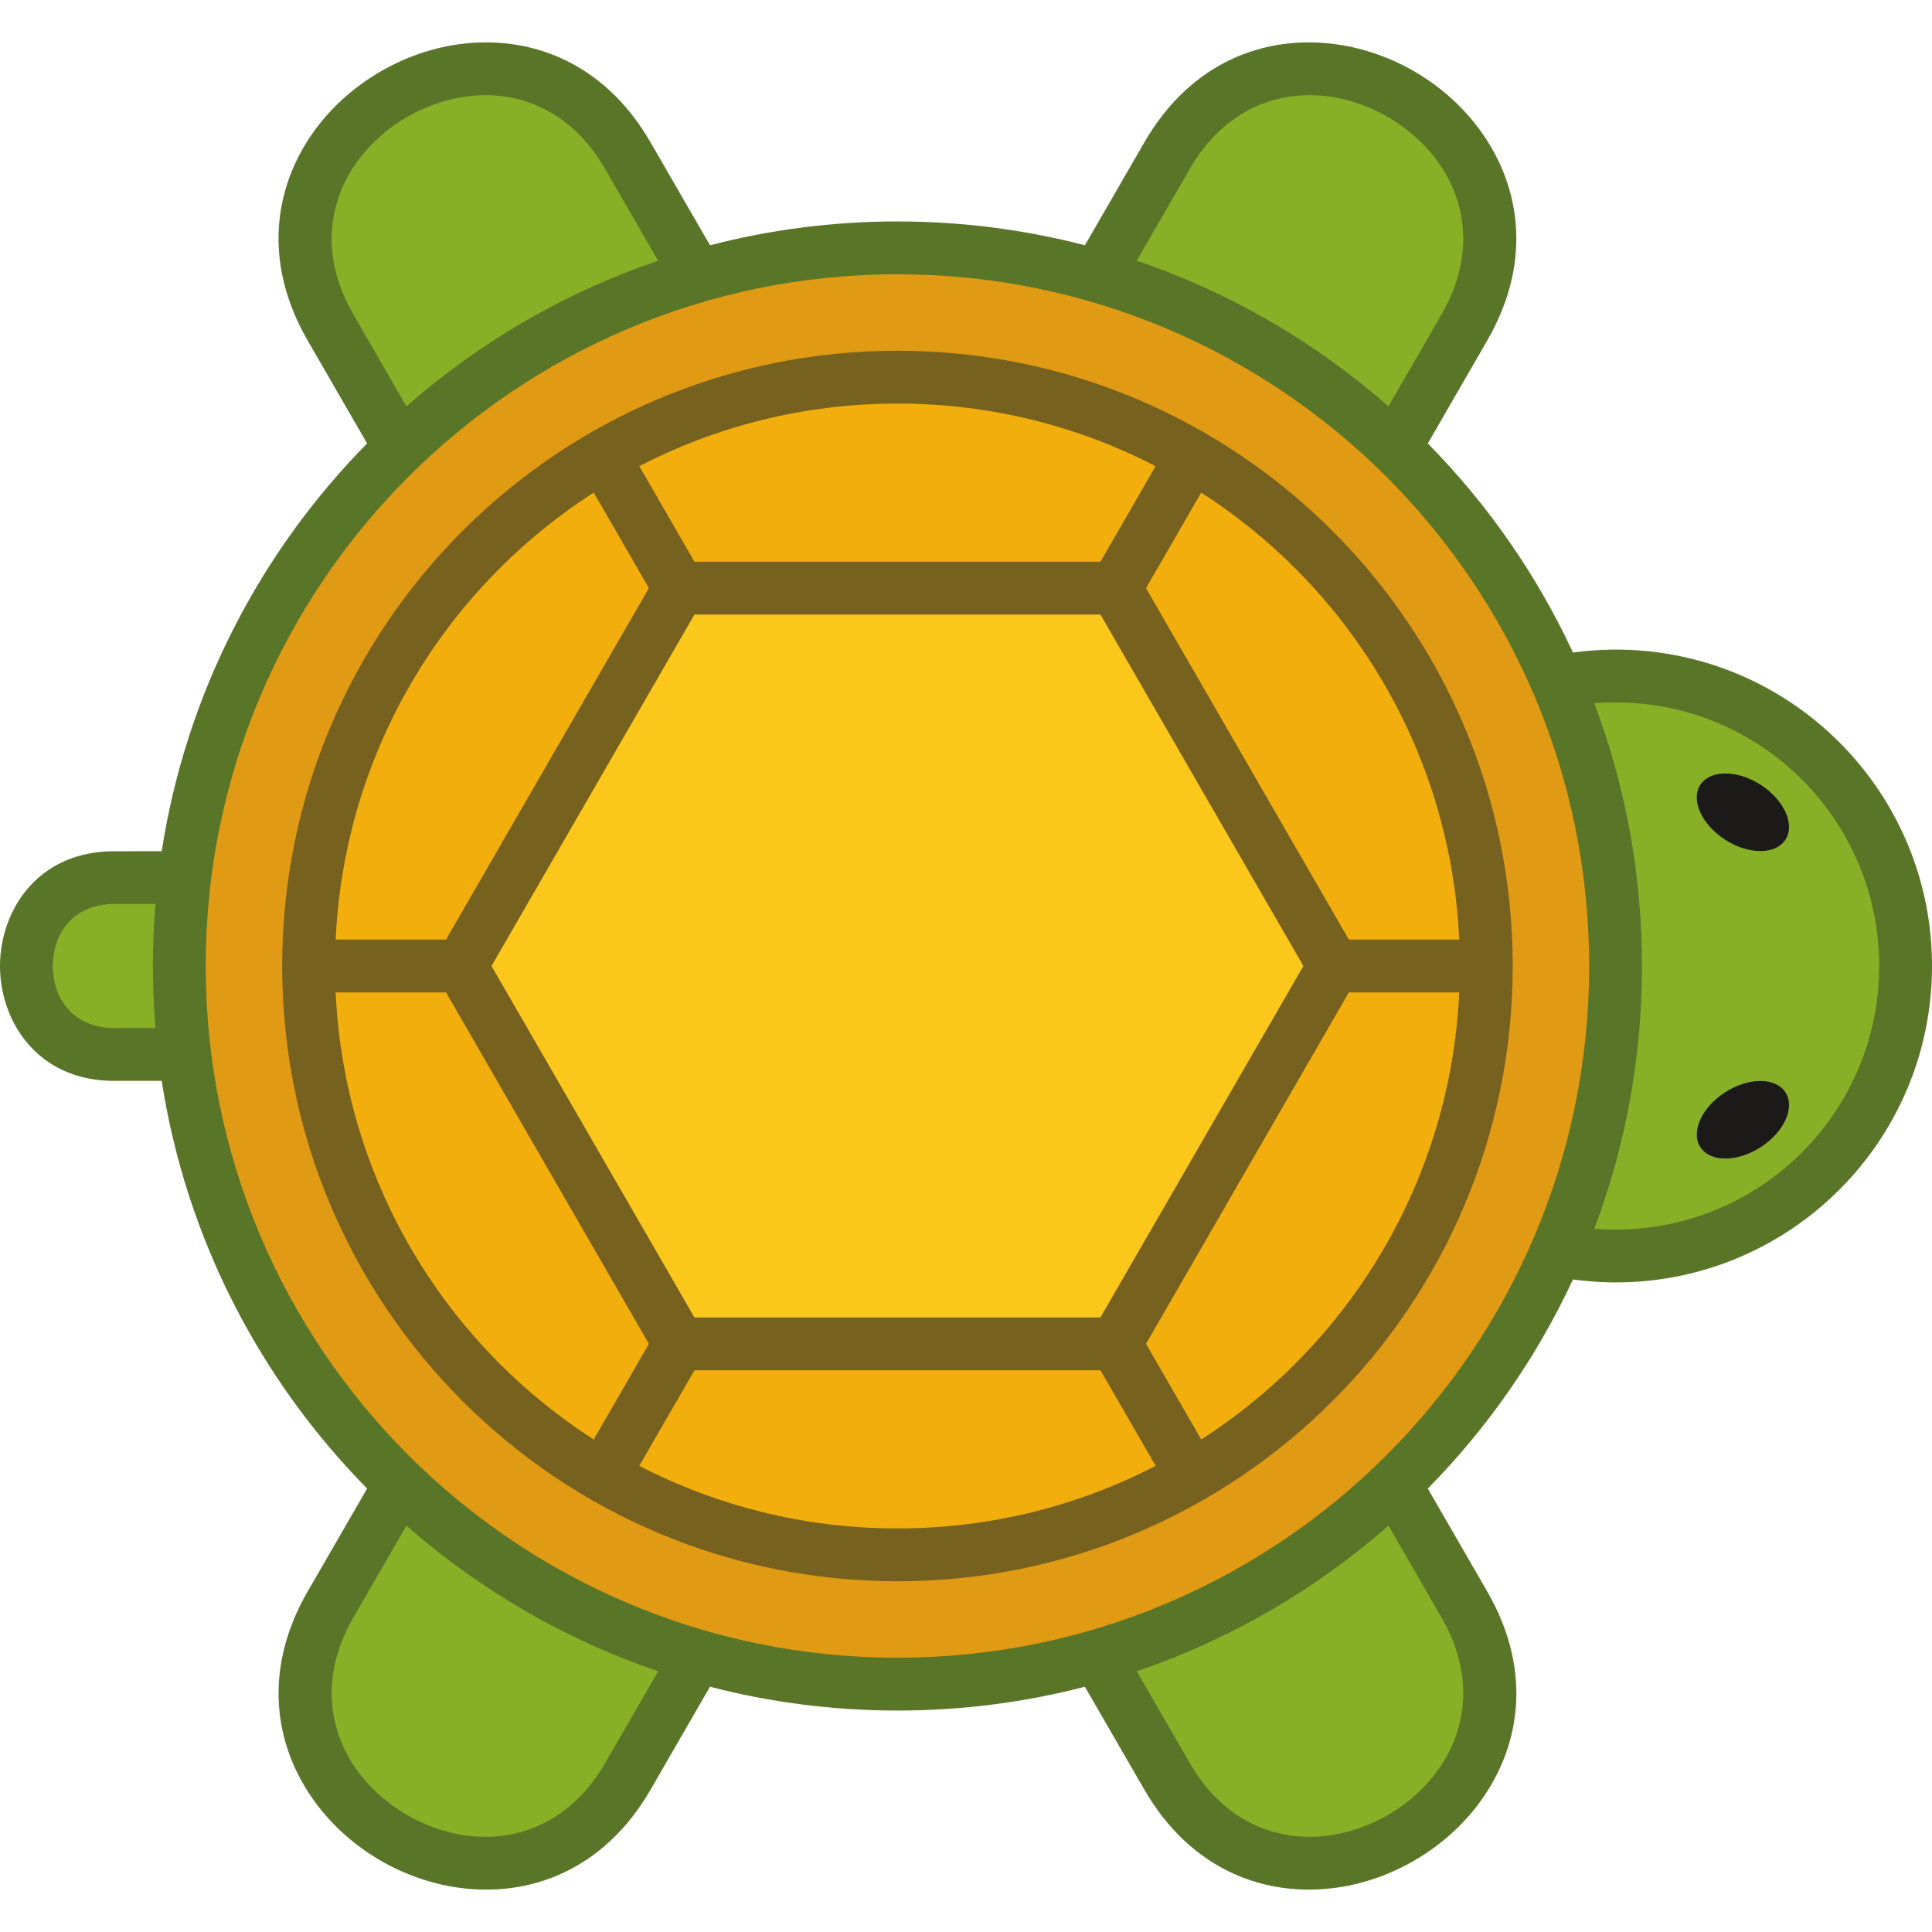
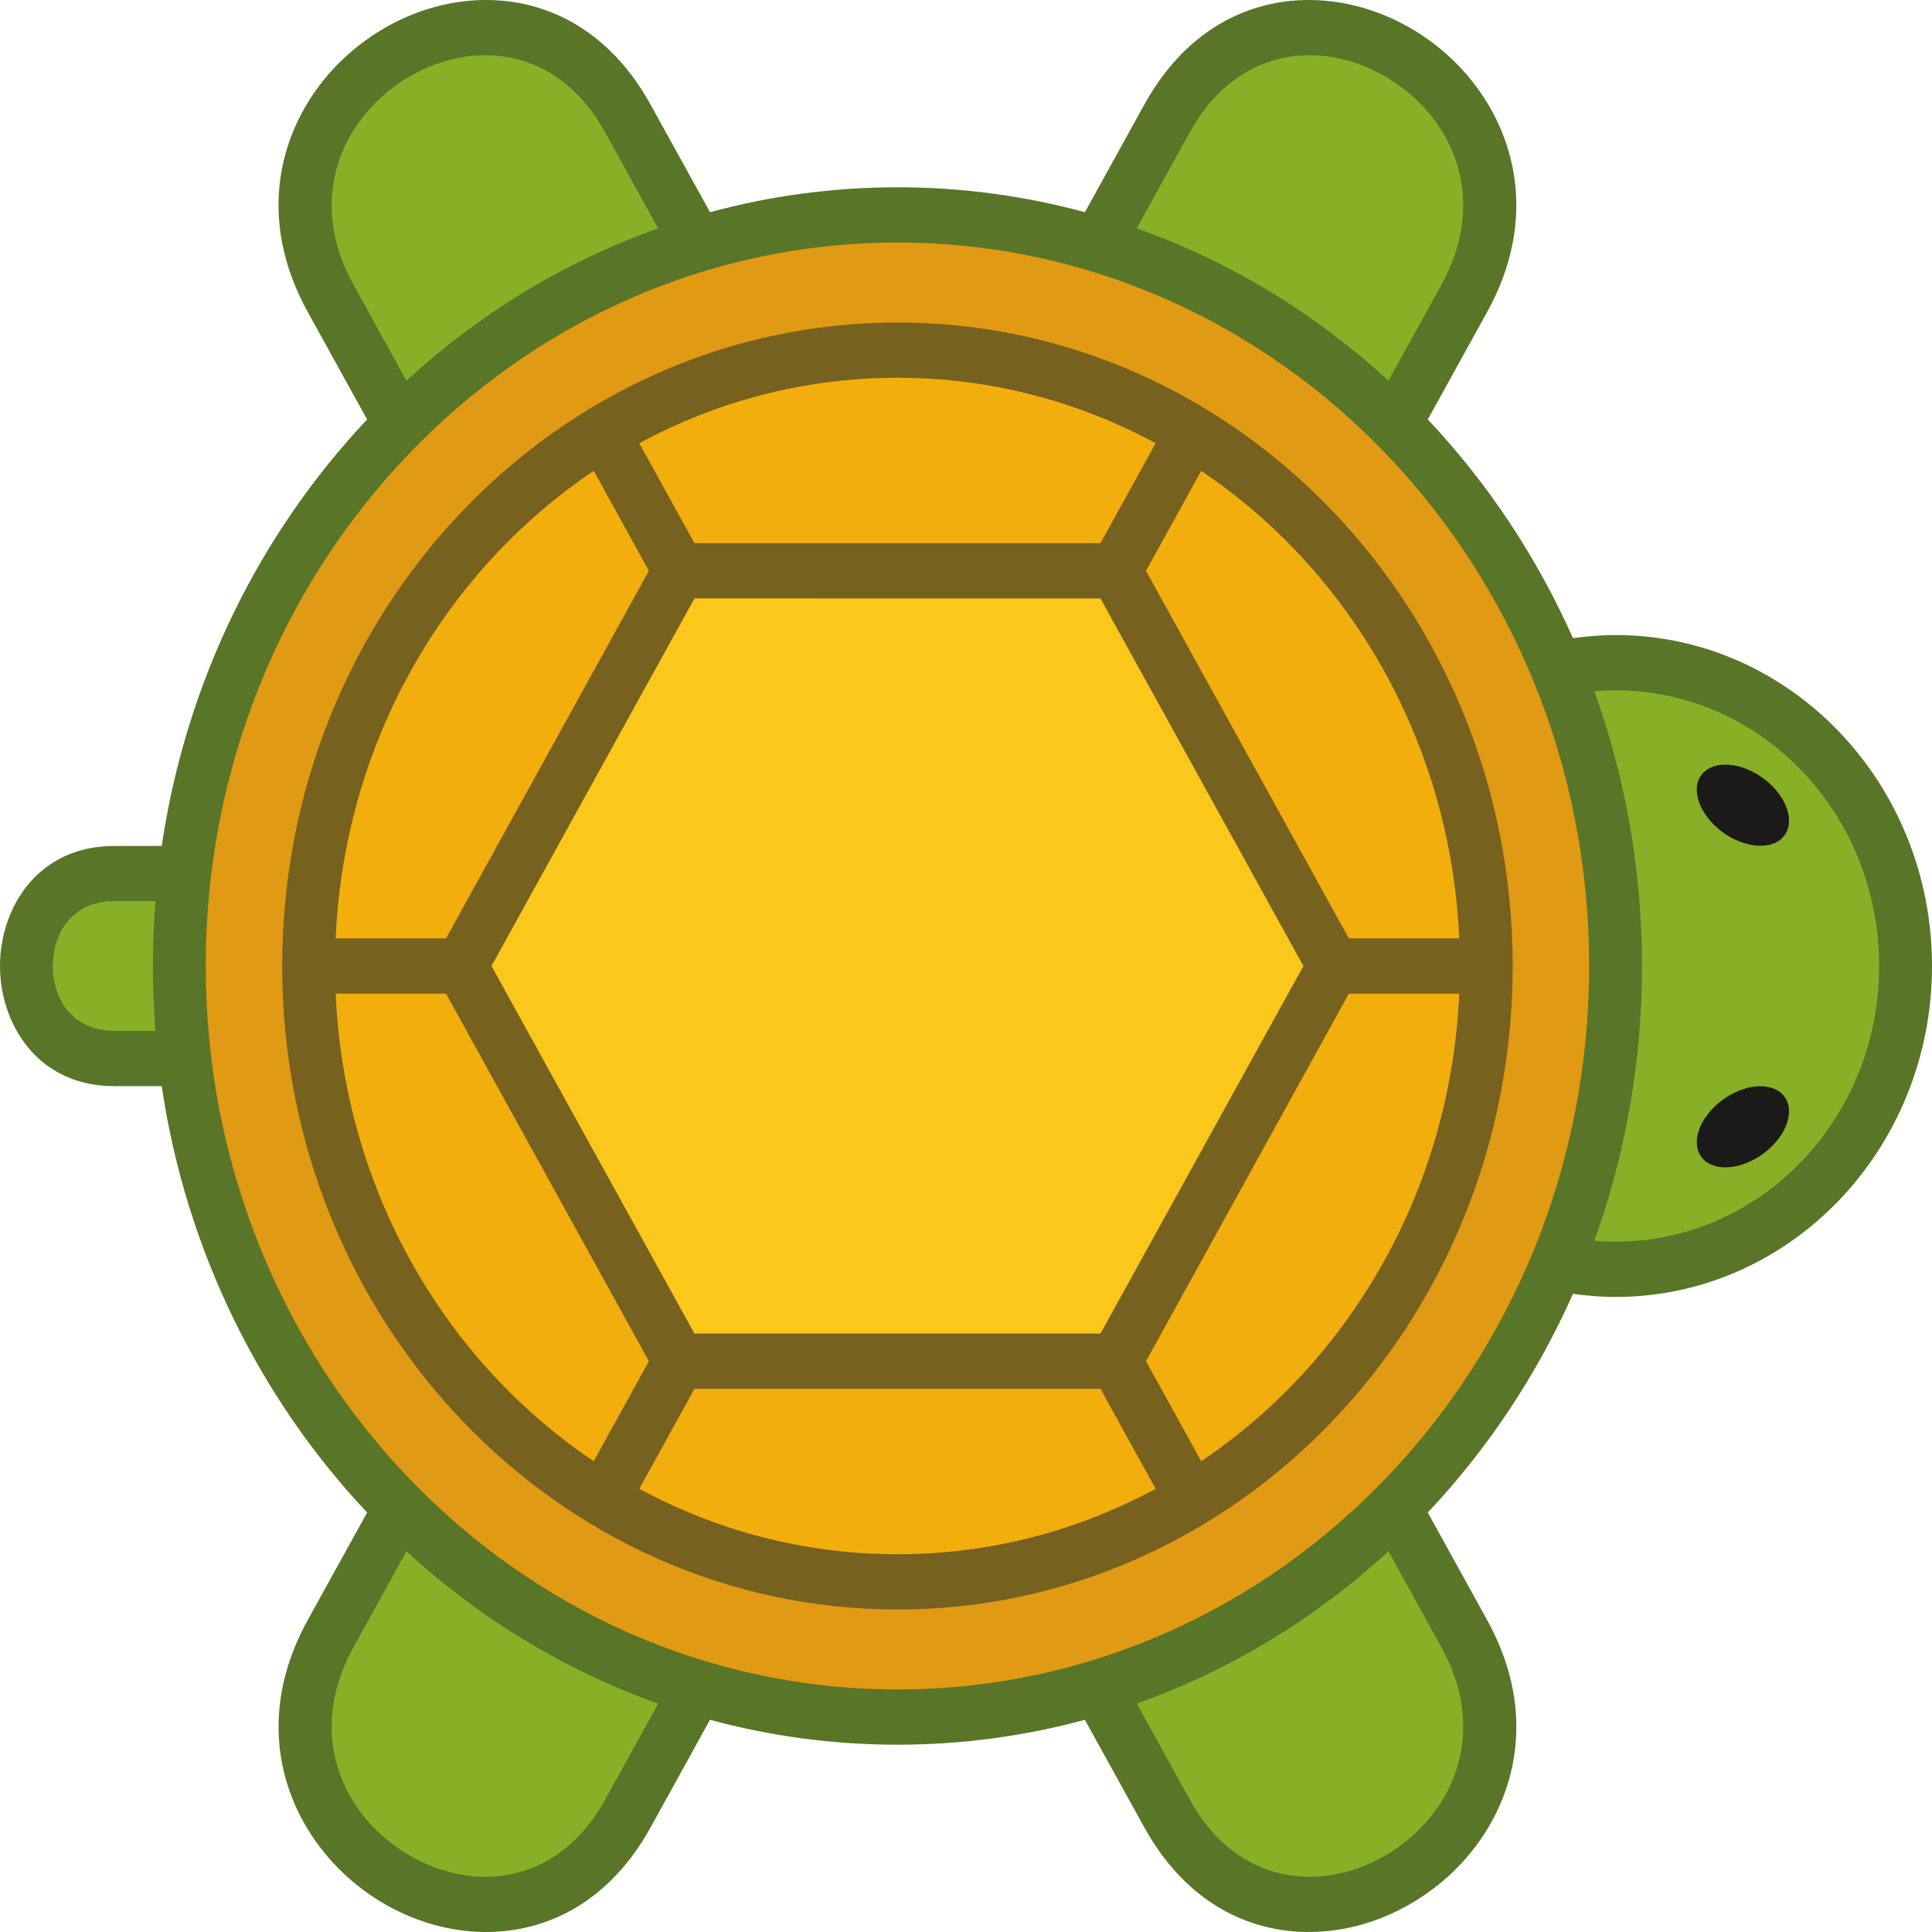
- <svg xmlns="http://www.w3.org/2000/svg" viewBox="0 0 546.167 546.167" height="546.167" width="546.167" xml:space="preserve" id="svg2" version="1.1">
+ <svg xmlns="http://www.w3.org/2000/svg" viewBox="0 0 500 500" height="500" width="500" xml:space="preserve" id="svg2" version="1.1">
  <defs id="defs6" />
-   <g id="g4821" transform="rotate(90,267.0932,279.0741)">
-     <path d="m 293.574,500.451 v 13.446 c 0,15.434 -8.542,25.388 -19.466,29.769 -4.129,1.664 -8.585,2.502 -12.999,2.501 -4.404,9.4e-4 -8.87,-0.843 -13.005,-2.5 -10.91,-4.377 -19.445,-14.329 -19.435,-29.768 l -0.023,-13.448 C 184.054,493.543 144.077,472.644 113.379,442.392 L 84.319,459.171 C 61.232,472.519 39.079,468.407 23.205,455.95 17.187,451.231 12.064,445.228 8.182,438.5 4.299,431.803 1.657,424.359 0.572,416.743 -2.265,396.778 5.238,375.559 28.318,362.231 l 29.038,-16.785 c -4.391,-16.926 -6.735,-34.68 -6.734,-52.983 -9.4e-4,-18.301 2.345,-36.071 6.734,-52.998 L 28.341,222.718 c -23.101,-13.32 -30.613,-34.561 -27.768,-54.526 1.09,-7.631 3.734,-15.083 7.594,-21.774 3.845,-6.658 8.981,-12.669 15.066,-17.442 15.867,-12.439 38.02,-16.552 61.083,-3.223 l 29.061,16.782 c 17.09,-16.858 37.072,-30.791 59.112,-41.035 -0.172,-1.269 -0.322,-2.569 -0.434,-3.875 -0.268,-2.896 -0.404,-5.621 -0.402,-8.176 -0.002,-24.69 10.018,-47.069 26.199,-63.249 C 214.034,10.019 236.412,-9.442297e-4 261.104,3.2703153e-6 285.795,-9.442297e-4 308.172,10.02 324.352,26.2 c 16.18,16.18 26.2,38.556 26.201,63.249 -9.4e-4,2.688 -0.151,5.547 -0.435,8.541 -0.112,1.189 -0.245,2.351 -0.403,3.508 22.033,10.247 42.006,24.185 59.113,41.038 l 29.058,-16.777 c 23.085,-13.351 45.242,-9.236 61.113,3.219 6.012,4.711 11.134,10.713 15.023,17.45 3.882,6.695 6.525,14.141 7.608,21.757 2.838,19.963 -4.665,41.193 -27.744,54.512 l -29.037,16.784 c 4.39,16.935 6.733,34.683 6.734,52.984 0,18.3 -2.343,36.062 -6.736,52.996 l 29.019,16.747 c 23.1,13.321 30.613,34.563 27.767,54.525 -1.092,7.633 -3.735,15.085 -7.592,21.774 -3.847,6.662 -8.984,12.672 -15.069,17.441 -15.864,12.441 -38.02,16.556 -61.082,3.227 l -29.064,-16.792 c -30.707,30.247 -70.674,51.162 -115.251,58.068" style="fill:#597528;fill-opacity:1;fill-rule:evenodd;stroke:none;stroke-width:0.133" id="path172" />
-     <path d="M 399.374,154.193 C 363.99,118.809 315.099,96.916 261.102,96.917 207.104,96.916 158.207,118.807 122.828,154.192 87.447,189.568 65.554,238.467 65.554,292.465 c -7e-6,53.997 21.893,102.888 57.277,138.271 35.375,35.375 84.272,57.274 138.27,57.276 53.992,-0.003 102.892,-21.899 138.274,-57.274 35.378,-35.385 57.275,-84.286 57.274,-138.274 -9.5e-4,-53.999 -21.9,-102.896 -57.275,-138.271" style="fill:#e09a14;fill-opacity:1;fill-rule:evenodd;stroke:none;stroke-width:0.133" id="path174" />
-     <path d="m 261.104,118.53 c 48.015,0.002 91.515,19.475 122.987,50.947 31.462,31.498 50.946,74.983 50.946,122.986 0,48.002 -19.482,91.488 -50.945,122.958 -31.501,31.494 -74.986,50.975 -122.988,50.975 -48.002,0 -91.489,-19.481 -122.959,-50.944 -31.5,-31.472 -50.974,-74.97 -50.973,-122.988 9.4e-4,-48.031 19.473,-91.517 50.943,-122.987 31.472,-31.472 74.958,-50.945 122.99,-50.947" style="fill:#77611e;fill-opacity:1;fill-rule:evenodd;stroke:none;stroke-width:0.133" id="path178" />
-     <path d="m 310.775,206.389 -49.672,-28.687 -99.35,57.373 -9.4e-4,114.775 99.35,57.373 99.349,-57.37 -9.4e-4,-114.777 -49.676,-28.687" style="fill:#fbc71b;fill-opacity:1;fill-rule:evenodd;stroke:none;stroke-width:0.133" id="path180" />
-     <path d="m 394.955,378.335 c -6.175,9.617 -13.367,18.526 -21.409,26.574 -27.123,27.111 -64.037,44.478 -104.977,46.376 l -9.4e-4,-31.204 99.359,-57.351 z m -141.319,72.948 1e-5,-31.201 -99.359,-57.351 -27.011,15.598 c 6.18,9.61 13.365,18.526 21.406,26.566 27.11,27.125 64.019,44.491 104.965,46.388 z M 119.806,365.443 146.82,349.844 V 235.076 l -27.014,-15.591 c -11.312,21.856 -17.702,46.675 -17.703,72.98 9.4e-4,26.303 6.39,51.123 17.703,72.978 z m 7.46,-158.853 c 6.18,-9.616 13.362,-18.516 21.404,-26.557 27.127,-27.127 64.037,-44.494 104.968,-46.391 l -0.002,31.211 -99.349,57.343 z m 240.653,15.606 27.035,-15.612 c -6.182,-9.619 -13.362,-18.523 -21.406,-26.566 -27.142,-27.111 -64.049,-44.478 -104.98,-46.375 v 31.209 z m 7.466,127.648 27.022,15.597 c 11.302,-21.864 17.694,-46.674 17.695,-72.975 0,-26.316 -6.39,-51.134 -17.696,-72.988 l -27.023,15.596 0.002,114.77 v 0" style="fill:#f1ae0d;fill-opacity:1;fill-rule:evenodd;stroke:none;stroke-width:0.133" id="path184" />
-     <path d="m 61.731,360.117 -25.954,14.985 c -16.956,9.767 -22.491,25.148 -20.45,39.535 0.814,5.735 2.808,11.35 5.727,16.405 2.903,5.062 6.779,9.586 11.364,13.187 11.433,8.968 27.506,11.84 44.44,2.067 L 102.895,431.28 C 84.84,410.718 70.715,386.601 61.731,360.117 Z m 357.579,71.156 26.013,15.016 c 16.971,9.788 33.061,6.898 44.494,-2.062 4.529,-3.554 8.399,-8.101 11.332,-13.185 2.927,-5.064 4.921,-10.675 5.728,-16.383 2.046,-14.402 -3.501,-29.775 -20.451,-39.562 l -25.951,-15.001 c -8.992,26.484 -23.112,50.606 -41.164,71.177 z m 41.153,-206.465 25.964,-14.984 c 16.955,-9.765 22.488,-25.139 20.451,-39.536 -0.816,-5.735 -2.808,-11.348 -5.728,-16.404 -2.904,-5.063 -6.783,-9.588 -11.364,-13.187 -11.424,-8.96 -27.509,-11.842 -44.441,-2.066 l -26.037,15.015 c 18.049,20.553 32.167,44.67 41.154,71.161 z M 261.102,81.983 c 26.155,8e-6 51.2,4.771 74.3,13.493 0.143,-1.861 0.216,-3.868 0.217,-6.026 -9.4e-4,-20.577 -8.347,-39.216 -21.823,-52.693 C 300.318,23.279 281.678,14.933 261.103,14.933 c -20.577,-9.48e-4 -39.214,8.347 -52.692,21.824 -13.477,13.477 -21.824,32.114 -21.823,52.691 -0.002,2.189 0.072,4.197 0.217,6.025 23.107,-8.718 48.142,-13.49 74.297,-13.49 z M 102.886,153.654 76.881,138.638 c -16.971,-9.788 -33.061,-6.899 -44.493,2.061 -4.531,3.554 -8.399,8.101 -11.334,13.187 -2.928,5.061 -4.921,10.676 -5.728,16.381 -2.045,14.409 3.502,29.776 20.452,39.563 l 25.944,14.994 c 8.981,-26.491 23.104,-50.609 41.163,-71.171 z m 140.684,348.566 v 11.676 c -0.029,8.356 4.406,13.672 10.074,15.944 2.306,0.924 4.875,1.394 7.465,1.395 2.59,-9.4e-4 5.159,-0.47 7.46,-1.397 5.653,-2.263 10.073,-7.578 10.073,-15.939 v -11.68 c -5.788,0.478 -11.634,0.724 -17.539,0.725 -5.907,9.4e-4 -11.752,-0.248 -17.532,-0.724 v 0" style="fill:#87b027;fill-opacity:1;fill-rule:evenodd;stroke:none;stroke-width:0.133" id="path188" />
-     <path d="m 296.838,41.418 c -4.302,2.754 -4.317,10.385 -0.052,17.036 4.269,6.649 11.213,9.806 15.508,7.049 4.299,-2.753 4.314,-10.392 0.05,-17.038 -4.272,-6.644 -11.213,-9.81 -15.506,-7.048 z m -71.471,-0.009 c 4.302,2.763 4.324,10.394 0.054,17.047 -4.272,6.644 -11.218,9.805 -15.509,7.056 -4.3,-2.761 -4.324,-10.394 -0.052,-17.045 4.273,-6.654 11.216,-9.805 15.507,-7.058 v 0" style="fill:#1c1a19;fill-opacity:1;fill-rule:evenodd;stroke:none;stroke-width:0.133" id="path192" />
-   </g>
+   <path id="path172" style="fill:#597528;fill-opacity:1;fill-rule:evenodd;stroke:none;stroke-width:0.936" d="M 41.852,281.09 H 29.543 c -14.129,0 -23.242,-8.179 -27.253,-18.638 C 0.766,258.499 -8.5927788e-4,254.232 7.2211636e-7,250.006 -8.5927788e-4,245.79 0.772,241.513 2.289,237.554 6.296,227.108 15.407,218.936 29.541,218.945 l 12.311,-0.022 C 48.176,176.228 67.308,137.951 95.003,108.557 L 79.643,80.734 C 67.423,58.628 71.187,37.417 82.591,22.218 86.911,16.456 92.407,11.551 98.566,7.834 104.697,4.117 111.512,1.586 118.484,0.548 136.761,-2.169 156.187,5.016 168.388,27.114 L 183.754,54.917 c 15.495,-4.204 31.749,-6.449 48.504,-6.448 16.754,-9.01e-4 33.022,2.245 48.518,6.448 L 296.108,27.136 c 12.194,-22.118 31.64,-29.311 49.917,-26.587 6.986,1.044 13.808,3.575 19.934,7.271 6.095,3.681 11.599,8.599 15.968,14.425 11.388,15.193 15.153,36.403 2.95,58.485 l -15.363,27.825 c 15.433,16.364 28.188,35.496 37.566,56.599 1.162,-0.164 2.352,-0.308 3.547,-0.415 2.651,-0.256 5.146,-0.386 7.485,-0.385 22.603,-0.002 43.09,9.592 57.903,25.085 14.813,15.492 23.986,36.919 23.985,60.561 8.7e-4,23.641 -9.173,45.067 -23.985,60.559 -14.812,15.492 -35.297,25.086 -57.903,25.087 -2.461,-8.9e-4 -5.079,-0.144 -7.819,-0.416 -1.088,-0.107 -2.153,-0.235 -3.212,-0.385 -9.381,21.096 -22.141,40.22 -37.569,56.6 l 15.359,27.823 c 12.223,22.103 8.455,43.318 -2.947,58.514 -4.313,5.757 -9.808,10.66 -15.975,14.384 -6.129,3.716 -12.946,6.248 -19.918,7.284 -18.276,2.717 -37.711,-4.467 -49.904,-26.564 L 280.763,445.083 c -15.503,4.203 -31.751,6.446 -48.505,6.447 -16.753,0 -33.013,-2.243 -48.516,-6.45 l -15.331,27.785 c -12.195,22.118 -31.642,29.311 -49.916,26.586 -6.988,-1.045 -13.81,-3.577 -19.934,-7.27 -6.099,-3.683 -11.601,-8.602 -15.967,-14.428 -11.39,-15.189 -15.156,-36.403 -2.955,-58.484 l 15.373,-27.828 C 67.321,362.039 48.175,323.772 41.852,281.09" />
+   <path id="path174" style="fill:#e09a14;fill-opacity:1;fill-rule:evenodd;stroke:none;stroke-width:0.936" d="m 358.841,382.392 c 32.393,-33.879 52.435,-80.691 52.434,-132.393 8.6e-4,-51.701 -20.04,-98.519 -52.433,-132.394 -32.386,-33.877 -77.151,-54.839 -126.585,-54.839 -49.432,0 -94.191,20.962 -126.583,54.841 -32.385,33.871 -52.432,80.689 -52.434,132.391 0.003,51.696 20.048,98.516 52.432,132.394 32.394,33.874 77.161,54.839 126.586,54.838 49.435,-9.1e-4 94.198,-20.968 126.583,-54.839" />
+   <path id="path178" style="fill:#77611e;fill-opacity:1;fill-rule:evenodd;stroke:none;stroke-width:0.936" d="m 391.489,250.001 c -0.002,45.974 -17.828,87.623 -46.64,117.757 -28.836,30.125 -68.645,48.779 -112.59,48.779 -43.945,0 -83.755,-18.654 -112.565,-48.778 -28.832,-30.161 -46.666,-71.798 -46.666,-117.759 0,-45.961 17.835,-87.599 46.637,-117.731 28.812,-30.161 68.633,-48.806 112.592,-48.805 43.971,9e-4 83.781,18.645 112.591,48.777 28.812,30.134 46.638,71.771 46.64,117.761" />
+   <path style="fill:#fbc71b;fill-opacity:1;fill-rule:evenodd;stroke:none;stroke-width:0.936" d="M 179.723 154.873 L 127.199 250 L 179.721 345.125 L 284.795 345.123 L 311.057 297.561 L 337.318 250 L 284.795 154.875 L 179.723 154.873 z " id="path180" />
+   <path style="fill:#f1ae0d;fill-opacity:1;fill-rule:evenodd;stroke:none;stroke-width:0.936" d="M 232.256 97.762 C 208.176 97.763 185.457 103.879 165.449 114.711 L 179.729 140.576 L 284.795 140.576 L 299.068 114.711 C 279.06 103.88 256.338 97.763 232.256 97.762 z M 153.65 121.855 C 144.853 127.773 136.691 134.651 129.33 142.35 C 104.498 168.306 88.602 203.647 86.865 242.852 L 115.428 242.852 L 167.93 147.717 L 153.65 121.855 z M 310.873 121.855 L 296.586 147.727 L 349.082 242.852 L 377.654 242.854 C 375.918 203.663 360.017 168.321 335.184 142.348 C 327.822 134.648 319.676 127.773 310.873 121.855 z M 86.863 257.148 C 88.601 296.347 104.499 331.692 129.318 357.662 C 136.686 365.362 144.843 372.247 153.646 378.16 L 167.932 352.281 L 115.428 257.148 L 86.863 257.148 z M 349.082 257.148 L 296.586 352.275 L 310.877 378.16 C 319.683 372.241 327.836 365.365 335.199 357.664 C 360.019 331.677 375.918 296.339 377.654 257.148 L 349.082 257.148 z M 284.795 359.422 L 179.729 359.424 L 165.451 385.297 C 185.467 396.119 208.178 402.237 232.256 402.238 C 256.347 402.238 279.068 396.119 299.074 385.295 L 284.795 359.422 z " id="path184" />
+   <path id="path188" style="fill:#87b027;fill-opacity:1;fill-rule:evenodd;stroke:none;stroke-width:0.936" d="M 170.323,59.107 156.605,34.256 c -8.941,-16.235 -23.022,-21.534 -36.193,-19.581 -5.25,0.779 -10.39,2.688 -15.018,5.483 -4.634,2.779 -8.776,6.491 -12.072,10.88 C 85.112,41.986 82.483,57.375 91.43,73.59 L 105.176,98.519 C 124,81.232 146.079,67.708 170.323,59.107 Z m -65.141,342.374 -13.747,24.907 c -8.961,16.249 -6.315,31.655 1.888,42.602 3.254,4.337 7.416,8.041 12.071,10.85 4.636,2.803 9.773,4.711 14.998,5.484 13.185,1.959 27.258,-3.352 36.218,-19.582 l 13.733,-24.847 c -24.246,-8.609 -46.328,-22.129 -65.161,-39.414 z m 189.012,39.403 13.717,24.86 c 8.939,16.234 23.014,21.532 36.194,19.582 5.25,-0.781 10.388,-2.688 15.017,-5.484 4.635,-2.78 8.778,-6.494 12.072,-10.88 8.202,-10.938 10.841,-26.34 1.891,-42.551 l -13.746,-24.929 c -18.816,17.282 -40.894,30.799 -65.146,39.404 z M 424.947,249.999 c -10e-6,25.043 -4.367,49.023 -12.352,71.141 1.704,0.137 3.541,0.207 5.517,0.208 18.837,-9e-4 35.901,-7.992 48.239,-20.895 12.338,-12.904 19.979,-30.751 19.978,-50.452 8.7e-4,-19.702 -7.641,-37.547 -19.979,-50.451 -12.338,-12.904 -29.399,-20.896 -48.237,-20.895 -2.004,-0.002 -3.843,0.069 -5.515,0.208 7.981,22.125 12.349,46.095 12.349,71.138 z M 359.334,98.511 373.081,73.611 c 8.961,-16.249 6.315,-31.656 -1.887,-42.601 -3.254,-4.338 -7.416,-8.041 -12.072,-10.852 -4.633,-2.804 -9.774,-4.712 -14.997,-5.484 -13.191,-1.958 -27.259,3.353 -36.219,19.583 L 294.179,59.098 c 24.252,8.599 46.331,22.121 65.155,39.413 z M 40.232,233.213 H 29.544 c -7.65,-0.028 -12.516,4.218 -14.596,9.646 -0.846,2.208 -1.277,4.668 -1.277,7.148 8.6e-4,2.48 0.43,4.94 1.279,7.142 2.071,5.413 6.938,9.645 14.592,9.645 h 10.692 c -0.438,-5.542 -0.663,-11.14 -0.664,-16.793 -8.61e-4,-5.656 0.227,-11.252 0.663,-16.787 v 0" />
+   <path id="path192" style="fill:#1c1a19;fill-opacity:1;fill-rule:evenodd;stroke:none;stroke-width:0.936" d="m 462.083,284.216 c -2.521,-4.119 -9.507,-4.134 -15.596,-0.05 -6.087,4.088 -8.977,10.736 -6.454,14.849 2.52,4.116 9.513,4.131 15.597,0.048 6.082,-4.09 8.981,-10.736 6.452,-14.847 z m 0.008,-68.431 c -2.53,4.119 -9.515,4.14 -15.606,0.051 -6.082,-4.09 -8.976,-10.741 -6.46,-14.85 2.528,-4.117 9.515,-4.14 15.604,-0.05 6.092,4.091 8.976,10.739 6.461,14.848 v 0" />
</svg>
